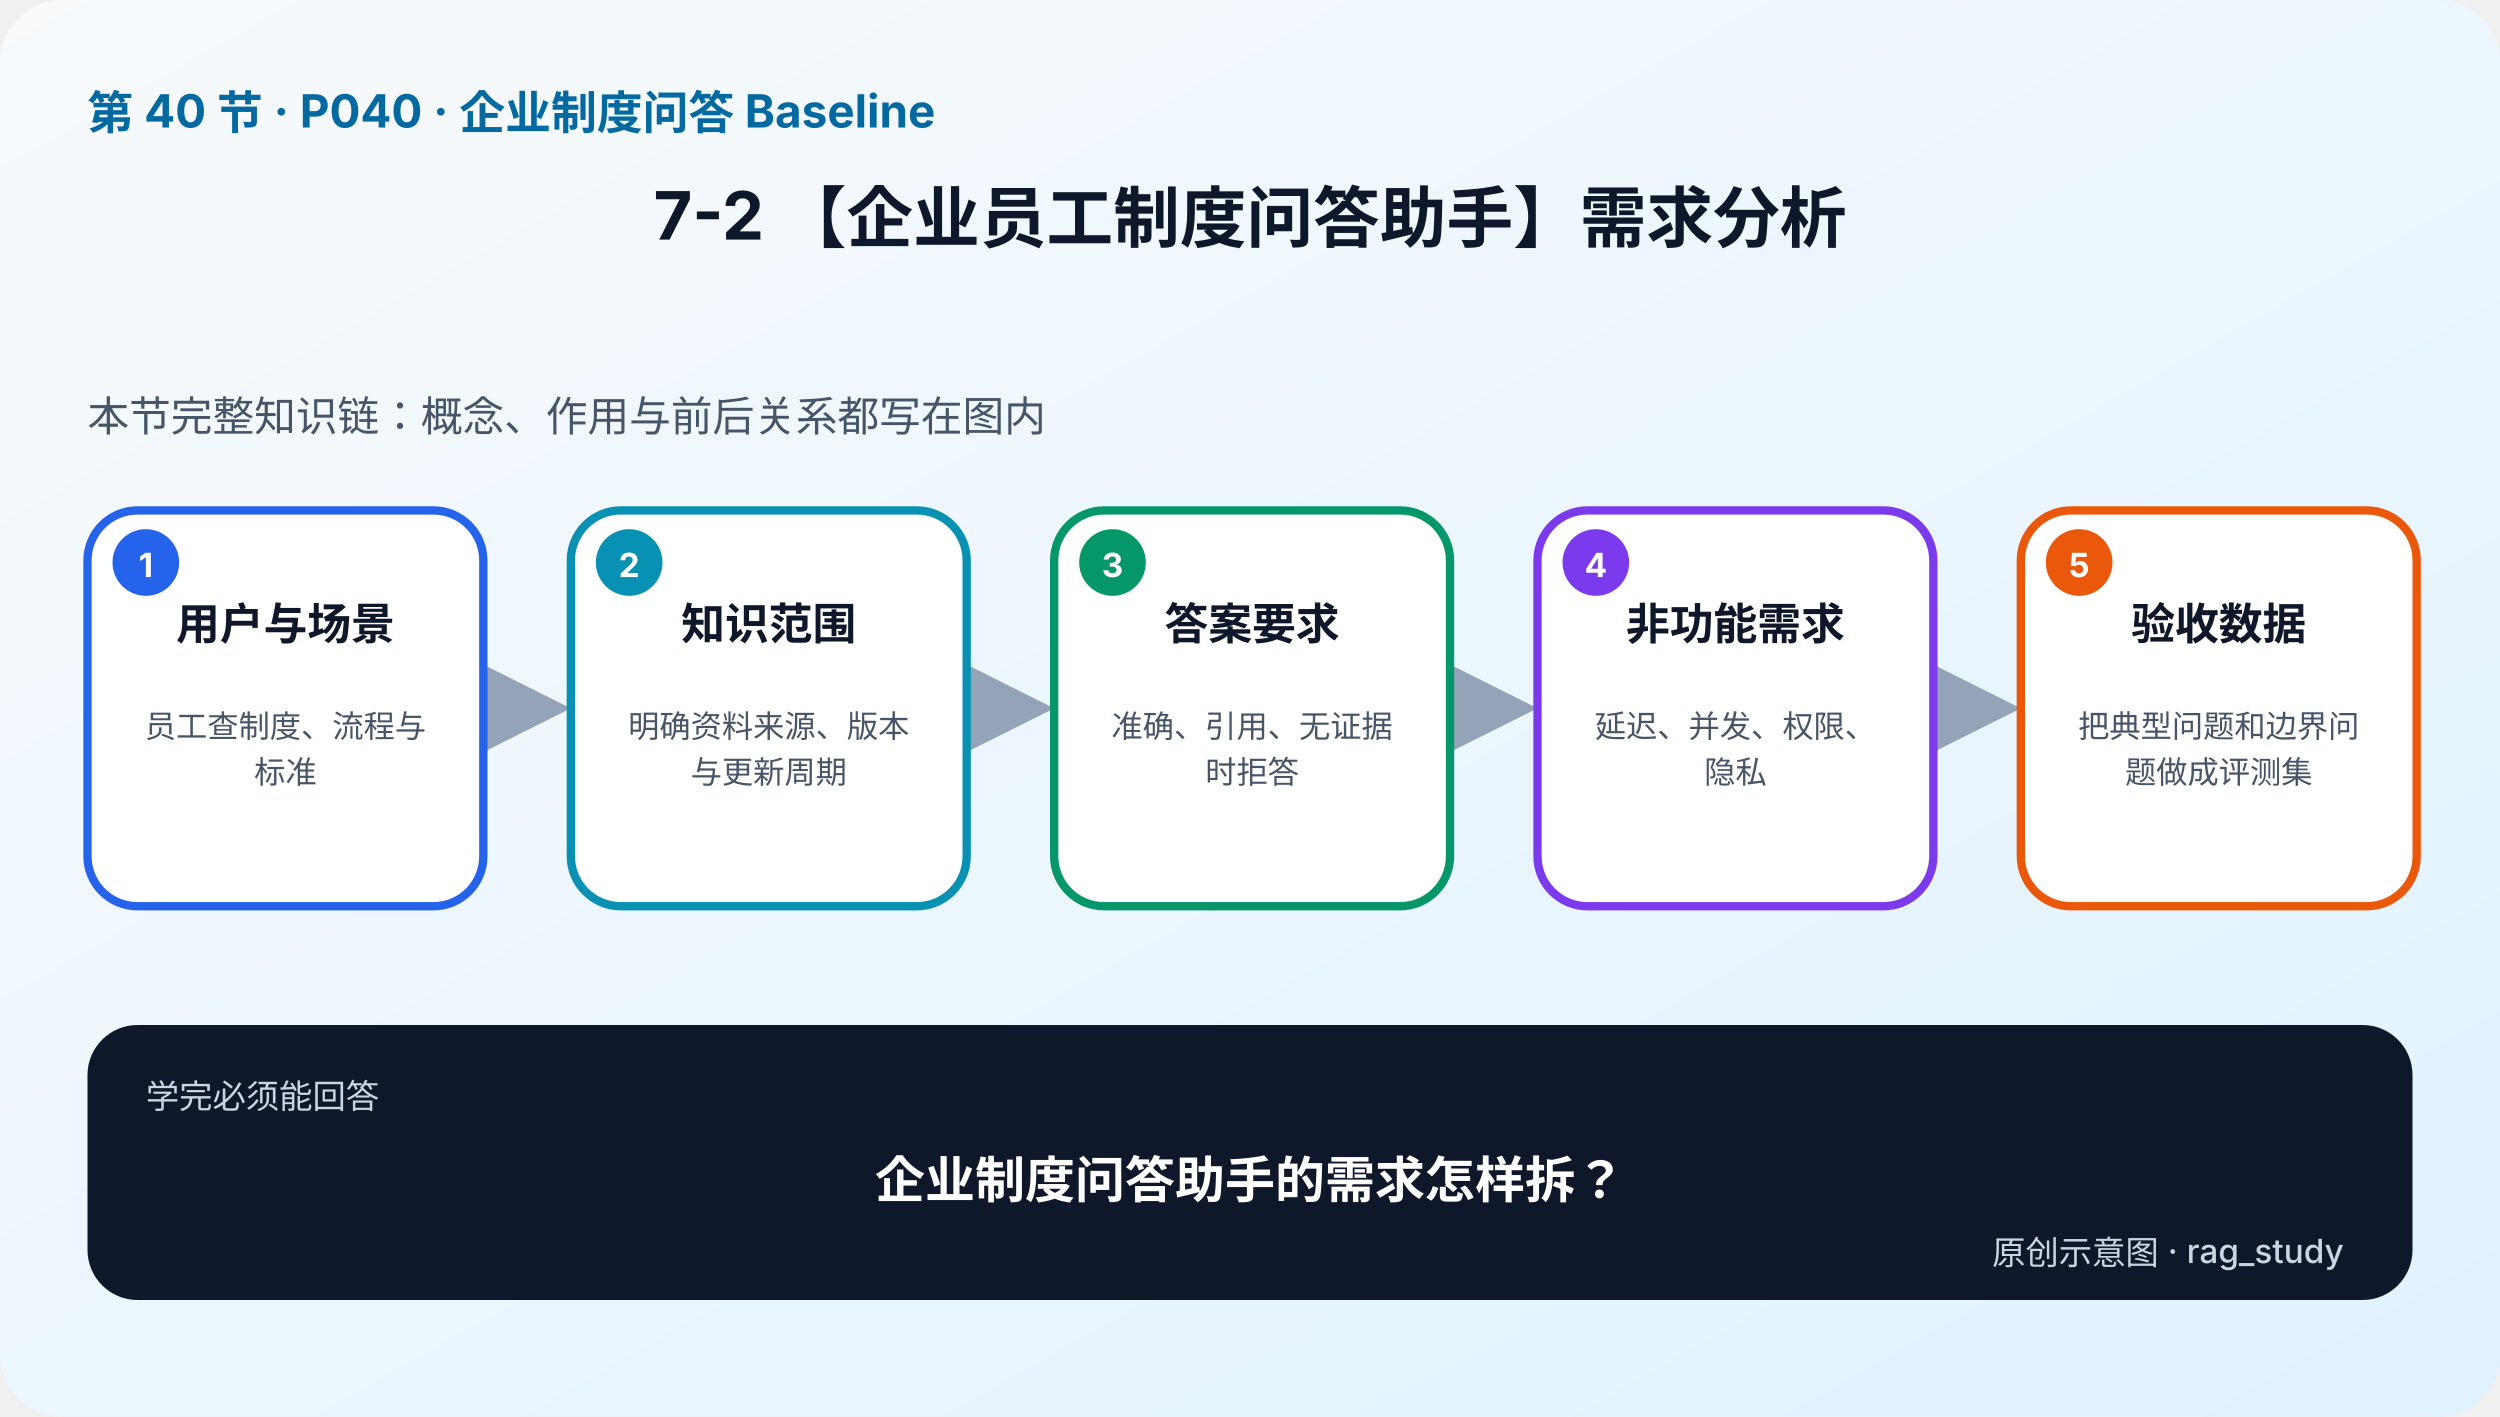
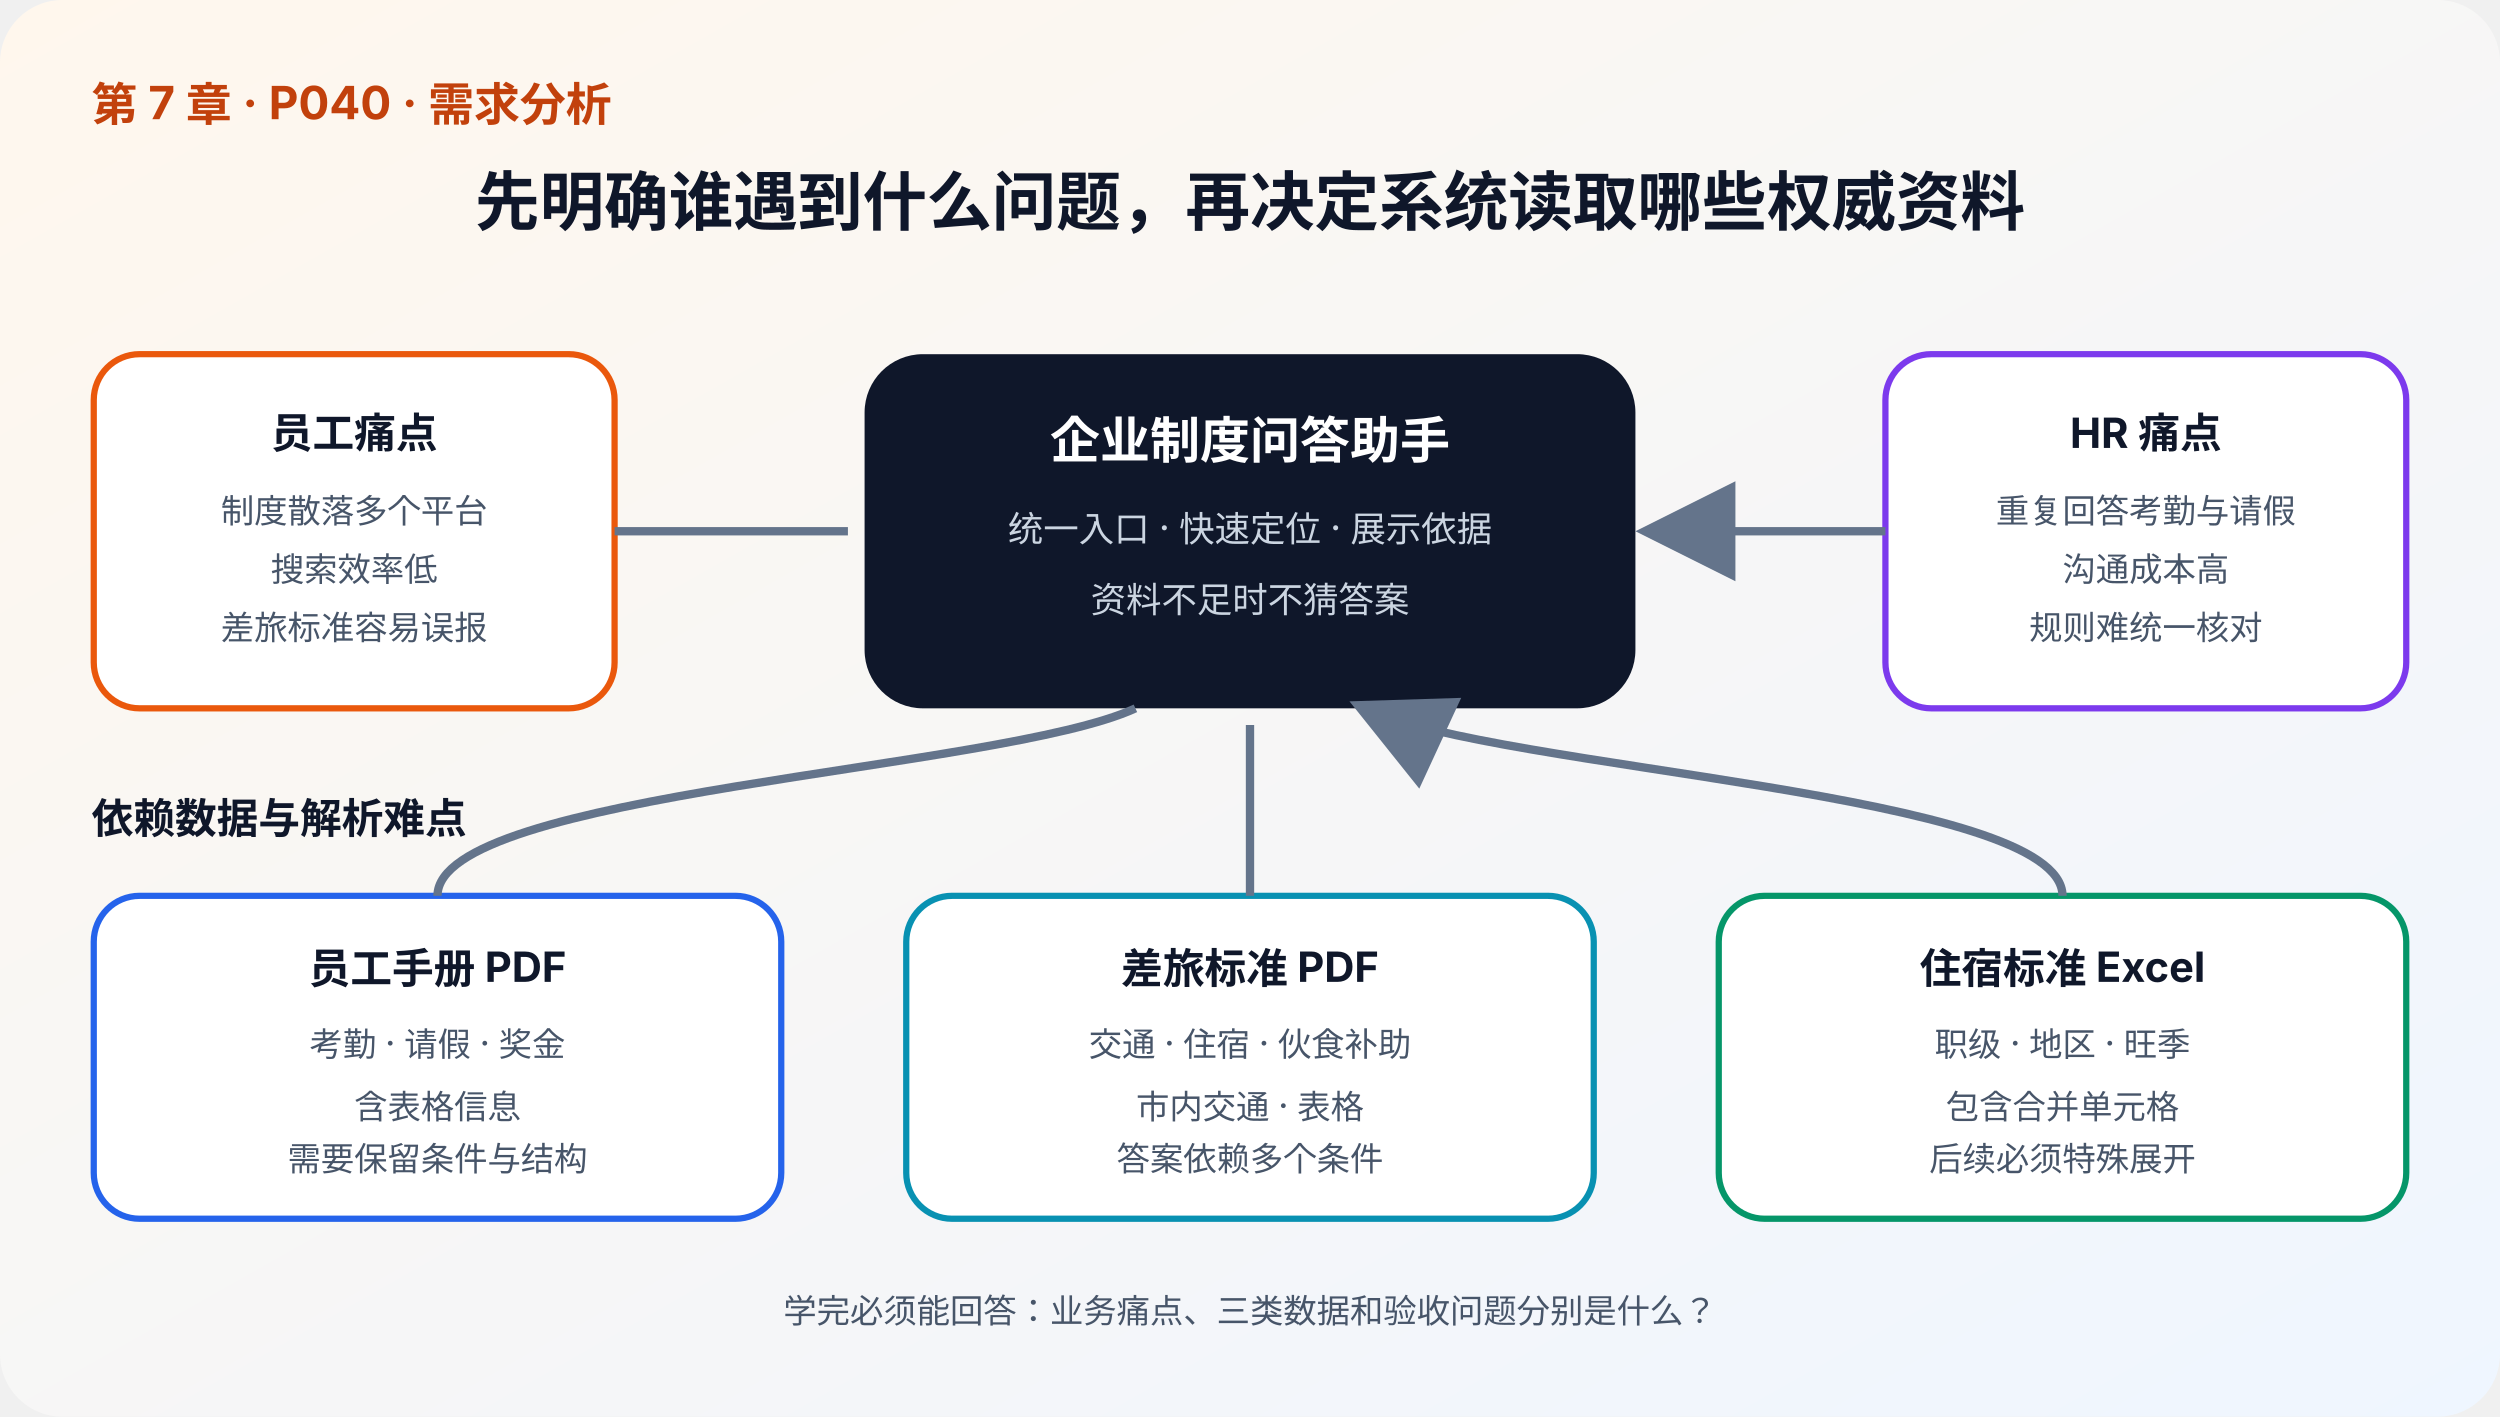
<svg xmlns="http://www.w3.org/2000/svg" role="img" width="1200" height="680" viewBox="0 0 1200 680">
  <defs>
-     <linearGradient id="bg" x1="0" x2="1" y1="0" y2="1">
-       <stop offset="0" stop-color="#f8fafc" />
-       <stop offset="1" stop-color="#e0f2fe" />
+     <linearGradient id="bg40" x1="0" y1="0" x2="1" y2="1">
+       <stop stop-color="#fff7ed" />
+       <stop offset="1" stop-color="#eff6ff" />
    </linearGradient>
-     <marker id="arrow" markerWidth="12" markerHeight="12" refX="10" refY="6" orient="auto">
-       <path d="M0,0 L12,6 L0,12 z" fill="#94a3b8" />
+     <marker id="a40" markerWidth="12" markerHeight="12" refX="10" refY="6" orient="auto">
+       <path d="M0 0 12 6 0 12Z" fill="#64748b" />
    </marker>
-     <style>
-       .chapter { font: 700 22px -apple-system,BlinkMacSystemFont,"Segoe UI","PingFang SC",sans-serif; fill:#0369a1; }
-       .title { font: 700 32px -apple-system,BlinkMacSystemFont,"Segoe UI","PingFang SC",sans-serif; fill:#0f172a; }
-       .number { font: 700 16px -apple-system,BlinkMacSystemFont,"Segoe UI","PingFang SC",sans-serif; fill:white; }
-       .node { font: 700 21px -apple-system,BlinkMacSystemFont,"Segoe UI","PingFang SC",sans-serif; fill:#0f172a; }
-       .detail { font: 500 15px -apple-system,BlinkMacSystemFont,"Segoe UI","PingFang SC",sans-serif; fill:#475569; }
-       .hint { font: 500 20px -apple-system,BlinkMacSystemFont,"Segoe UI","PingFang SC",sans-serif; fill:#475569; }
-       .question { font: 700 24px -apple-system,BlinkMacSystemFont,"Segoe UI","PingFang SC",sans-serif; fill:white; }
-       .brand { font: 500 16px -apple-system,BlinkMacSystemFont,"Segoe UI","PingFang SC",sans-serif; fill:#cbd5e1; }
-     </style>
+     <style>.h{font:700 22px -apple-system,BlinkMacSystemFont,"PingFang SC",sans-serif;fill:#c2410c}.t{font:700 31px -apple-system,BlinkMacSystemFont,"PingFang SC",sans-serif;fill:#0f172a}.n{font:700 20px -apple-system,BlinkMacSystemFont,"PingFang SC",sans-serif;fill:#0f172a}.d{font:500 16px -apple-system,BlinkMacSystemFont,"PingFang SC",sans-serif;fill:#475569}.p{stroke:#64748b;stroke-width:4;fill:none;marker-end:url(#a40)}</style>
  </defs>
-   <rect width="1200" height="680" rx="30" fill="url(#bg)" />
-   <text x="42" y="62" class="chapter">第 40 节 · P040 · 企业制度问答 Baseline</text>
-   <text x="600" y="115" text-anchor="middle" class="title">7-2 【企业员工制度问答助手】需求分析</text>
-   <text x="42" y="207" class="hint">本节完整知识链：概念、作用与前后关系都写在图内</text>
-   <path d="M 236 340 L 266 340" stroke="#94a3b8" stroke-width="4" marker-end="url(#arrow)" />
-   <path d="M 468 340 L 498 340" stroke="#94a3b8" stroke-width="4" marker-end="url(#arrow)" />
-   <path d="M 700 340 L 730 340" stroke="#94a3b8" stroke-width="4" marker-end="url(#arrow)" />
-   <path d="M 932 340 L 962 340" stroke="#94a3b8" stroke-width="4" marker-end="url(#arrow)" />
-   <rect x="42" y="245" width="190" height="190" rx="24" fill="white" stroke="#2563eb" stroke-width="4" />
-   <circle cx="70" cy="270" r="16" fill="#2563eb" />
-   <text x="70" y="277" text-anchor="middle" class="number">1</text>
-   <text x="137" y="307" text-anchor="middle" class="node">用户与场景</text>
-   <text x="137" y="354" text-anchor="middle" class="detail">员工查制度、流程与</text>
-   <text x="137" y="376" text-anchor="middle" class="detail">标准</text>
-   <rect x="274" y="245" width="190" height="190" rx="24" fill="white" stroke="#0891b2" stroke-width="4" />
-   <circle cx="302" cy="270" r="16" fill="#0891b2" />
-   <text x="302" y="277" text-anchor="middle" class="number">2</text>
-   <text x="369" y="307" text-anchor="middle" class="node">知识范围</text>
-   <text x="369" y="354" text-anchor="middle" class="detail">明确资料来源、版本</text>
-   <text x="369" y="376" text-anchor="middle" class="detail">与更新周期</text>
-   <rect x="506" y="245" width="190" height="190" rx="24" fill="white" stroke="#059669" stroke-width="4" />
-   <circle cx="534" cy="270" r="16" fill="#059669" />
-   <text x="534" y="277" text-anchor="middle" class="number">3</text>
-   <text x="601" y="307" text-anchor="middle" class="node">答案要求</text>
-   <text x="601" y="354" text-anchor="middle" class="detail">准确、引用、无证据</text>
-   <text x="601" y="376" text-anchor="middle" class="detail">时拒答</text>
-   <rect x="738" y="245" width="190" height="190" rx="24" fill="white" stroke="#7c3aed" stroke-width="4" />
-   <circle cx="766" cy="270" r="16" fill="#7c3aed" />
-   <text x="766" y="277" text-anchor="middle" class="number">4</text>
-   <text x="833" y="307" text-anchor="middle" class="node">非功能需求</text>
-   <text x="833" y="354" text-anchor="middle" class="detail">延迟、并发、权限、</text>
-   <text x="833" y="376" text-anchor="middle" class="detail">隐私</text>
-   <rect x="970" y="245" width="190" height="190" rx="24" fill="white" stroke="#ea580c" stroke-width="4" />
-   <circle cx="998" cy="270" r="16" fill="#ea580c" />
-   <text x="998" y="277" text-anchor="middle" class="number">5</text>
-   <text x="1065" y="307" text-anchor="middle" class="node">验收数据</text>
-   <text x="1065" y="354" text-anchor="middle" class="detail">把典型问题和边界问</text>
-   <text x="1065" y="376" text-anchor="middle" class="detail">题做成评测集</text>
-   <rect x="42" y="492" width="1116" height="132" rx="24" fill="#0f172a" />
-   <text x="70" y="532" class="brand">学完必须能回答</text>
-   <text x="600" y="575" text-anchor="middle" class="question">企业制度问答助手的需求怎样拆？</text>
-   <text x="1125" y="607" text-anchor="end" class="brand">原创示意图 · rag_study</text>
+   <rect width="1200" height="680" rx="30" fill="url(#bg40)" />
+   <text x="44" y="58" class="h">第 7 章 · P040 · 需求分析</text>
+   <text x="600" y="108" text-anchor="middle" class="t">先明确谁遇到什么问题，再决定系统读取哪些权威资料</text>
+   <rect x="45" y="170" width="250" height="170" rx="22" fill="white" stroke="#ea580c" stroke-width="3" />
+   <text x="170" y="215" text-anchor="middle" class="n">员工痛点</text>
+   <text x="170" y="251" text-anchor="middle" class="d">制度散落多个平台</text>
+   <text x="170" y="279" text-anchor="middle" class="d">搜索效率低</text>
+   <text x="170" y="307" text-anchor="middle" class="d">差旅标准容易误报</text>
+   <rect x="905" y="170" width="250" height="170" rx="22" fill="white" stroke="#7c3aed" stroke-width="3" />
+   <text x="1030" y="215" text-anchor="middle" class="n">HR 痛点</text>
+   <text x="1030" y="251" text-anchor="middle" class="d">重复回答考勤与请假</text>
+   <text x="1030" y="279" text-anchor="middle" class="d">沟通成本高</text>
+   <text x="1030" y="307" text-anchor="middle" class="d">规则难统一核对</text>
+   <rect x="415" y="170" width="370" height="170" rx="28" fill="#0f172a" />
+   <text x="600" y="220" text-anchor="middle" style="font:700 24px -apple-system,BlinkMacSystemFont,'PingFang SC';fill:white">企业制度问答助手</text>
+   <text x="600" y="260" text-anchor="middle" style="font:500 17px -apple-system,BlinkMacSystemFont,'PingFang SC';fill:#cbd5e1">统一入口 · 快速定位 · 展示依据</text>
+   <text x="600" y="294" text-anchor="middle" style="font:500 17px -apple-system,BlinkMacSystemFont,'PingFang SC';fill:#cbd5e1">资料不足时不猜答案</text>
+   <path d="M295 255H407M905 255H793" class="p" />
+   <text x="44" y="400" class="n">依赖数据与解析难点</text>
+   <rect x="45" y="430" width="330" height="155" rx="22" fill="white" stroke="#2563eb" stroke-width="3" />
+   <text x="210" y="472" text-anchor="middle" class="n">员工手册 PDF</text>
+   <text x="210" y="507" text-anchor="middle" class="d">考勤 · 请假 · 奖金</text>
+   <text x="210" y="537" text-anchor="middle" class="d">含表格信息</text>
+   <text x="210" y="562" text-anchor="middle" class="d">需要保留条件与结构</text>
+   <rect x="435" y="430" width="330" height="155" rx="22" fill="white" stroke="#0891b2" stroke-width="3" />
+   <text x="600" y="472" text-anchor="middle" class="n">差旅标准 PDF</text>
+   <text x="600" y="507" text-anchor="middle" class="d">交通 · 住宿 · 伙食补助</text>
+   <text x="600" y="537" text-anchor="middle" class="d">市内交通 · 表格</text>
+   <text x="600" y="562" text-anchor="middle" class="d">答案依赖多个条件</text>
+   <rect x="825" y="430" width="330" height="155" rx="22" fill="white" stroke="#059669" stroke-width="3" />
+   <text x="990" y="472" text-anchor="middle" class="n">住宿标准 Excel</text>
+   <text x="990" y="507" text-anchor="middle" class="d">职级 · 地区 · 旺季</text>
+   <text x="990" y="537" text-anchor="middle" class="d">包含合并单元格</text>
+   <text x="990" y="562" text-anchor="middle" class="d">后续必须特殊展开</text>
+   <path d="M210 430C210 380 480 370 545 340M600 430V348M990 430C990 380 720 370 655 340" class="p" />
+   <text x="600" y="635" text-anchor="middle" class="d">学完必须能回答：业务痛点、三类数据和验收问题分别是什么？</text>
</svg>
